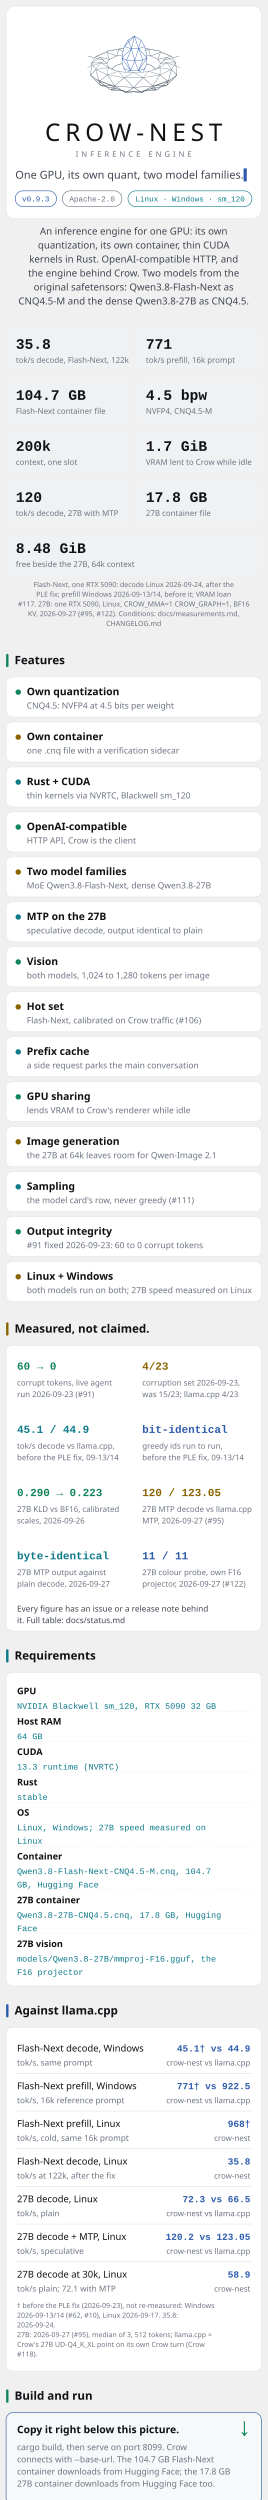
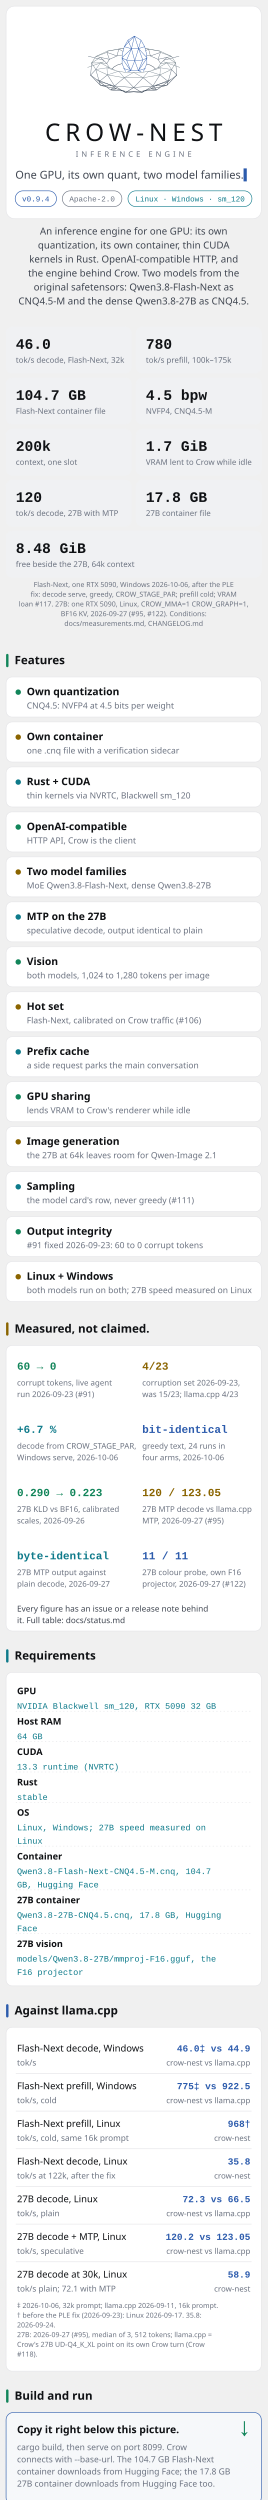
<svg xmlns="http://www.w3.org/2000/svg" viewBox="0 0 440 4114" width="440" height="4114" role="img" aria-label="crow-nest: one GPU, its own quant, two model families. Features, measurements, requirements.">
  <rect x="10" y="10" width="420" height="350" rx="14" fill="#ffffff" stroke="#e4e4e7" />
  <svg x="110" y="-4" width="220" height="220" viewBox="0 0 1024 1024">
    <defs>
      <clipPath id="noegg">
        <path clip-rule="evenodd" d="M0 0H1024V1024H0ZM518.0 295.0 568.2 326.0 595.7 375.6 612.5 437.6 612.7 505.8 583.0 574.0 518.0 605.0 453.0 574.0 423.3 505.8 423.5 437.6 440.3 375.6 467.8 326.0Z" />
      </clipPath>
      <clipPath id="abovefront">
        <path d="M0 0H1024V479L774.0 479.0L767.4 500.0L716.8 537.8L625.7 564.0L512.0 573.3L398.3 564.0L307.2 537.8L256.6 500.0L250.0 479.0L0 479Z" />
      </clipPath>
    </defs>
    <g fill="none" stroke-width="3" stroke-linejoin="round" stroke-linecap="round">
      <path stroke="#283647" clip-path="url(#noegg)" d="M346 548 360 532 386 517 422 506 465 499 512 497 559 499 602 506 638 517 664 532 678 548" />
      <path stroke="#75838b" d="M718 505 767 500 698 537M698 537 717 538 640 563M640 563 626 564 558 577M558 577 512 573 466 577M466 577 398 564 384 563M384 563 307 538 326 537M326 537 257 500 306 505" />
      <path stroke="#576575" clip-path="url(#noegg)" d="M306 505 257 458 326 473M326 473 307 420 384 447M384 447 398 394 466 433M466 433 512 385 558 433M558 433 626 394 640 447M640 447 717 420 698 473M698 473 767 458 718 505" />
      <path stroke="#7f8c98" d="M767 500 802 551 717 538M717 538 713 592 626 564M626 564 584 614 512 573M512 573 440 614 398 564M398 564 311 592 307 538M307 538 222 551 257 500" />
      <path stroke="#75838b" clip-path="url(#noegg)" d="M257 500 190 501 257 458M257 458 222 451 307 420M307 420 311 410 398 394M398 394 440 388 512 385M512 385 584 388 626 394M626 394 713 410 717 420M717 420 802 451 767 458M767 458 834 501 767 500" />
      <path stroke="#576575" d="M834 501 842 594 802 551M802 551 776 643 713 592M713 592 659 677 584 614M584 614 512 689 440 614M440 614 365 677 311 592M311 592 248 643 222 551M222 551 182 594 190 501" />
      <path stroke="#283647" d="M842 594 766 673 776 643M776 643 688 708 659 677M659 677 575 728 512 689M512 689 449 728 365 677M365 677 336 708 248 643M248 643 258 673 182 594M794 629 678 675 766 673M766 673 645 699 688 708M688 708 586 716 575 728M575 728 512 722 449 728M449 728 438 716 336 708M336 708 379 699 258 673M258 673 346 675 230 629" />
      <path stroke="#576575" clip-path="url(#noegg)" d="M306 505 326 473 384 447 466 433 558 433 640 447 698 473 718 505" />
      <path stroke="#7f8c98" clip-path="url(#abovefront)" d="M718 505 698 537 640 563 558 577 466 577 384 563 326 537 306 505" />
      <path stroke="#75838b" clip-path="url(#noegg)" d="M190 501 222 451 311 410 440 388 584 388 713 410 802 451 834 501" />
      <path stroke="#75838b" d="M834 501 802 551 713 592 584 614 440 614 311 592 222 551 190 501" />
      <path stroke="#576575" d="M842 594 776 643 659 677 512 689 365 677 248 643 182 594" />
      <path stroke="#283647" d="M678 675 645 699 586 716 512 722 438 716 379 699 346 675" />
      <path stroke="#2c5bac" clip-path="url(#abovefront)" d="M440 376 495 392 549 391 596 376M421 462 458 479 520 484 582 478 615 462M434 543 489 560 548 560 602 543M440 376 518 295 495 392M518 295 549 391M468 326 495 392M568 326 549 391M421 462 495 392 458 479M495 392 520 484 549 391 582 478M549 391 615 462M458 479 489 560 520 484 548 560 582 478M421 462 489 560M615 462 548 560M489 560 453 574M548 560 583 574M518 295 568 326 596 376 612 438 613 506 583 574 518 605 453 574 423 506 424 438 440 376 468 326 518 295" />
      <path stroke="#75838b" d="M742 492 865 535" />
      <path stroke="#576575" clip-path="url(#noegg)" d="M741 480 859 449" />
      <path stroke="#75838b" d="M282 492 159 535" />
      <path stroke="#576575" clip-path="url(#noegg)" d="M283 480 164 449" />
    </g>
  </svg>
  <text x="220.0" y="232" font-family="-apple-system,BlinkMacSystemFont,'Segoe UI','Noto Sans',Helvetica,Arial,sans-serif" font-size="40" font-weight="300" fill="#0f1114" text-anchor="middle" letter-spacing="8">CROW-NEST</text>
  <text x="220.0" y="258" font-family="-apple-system,BlinkMacSystemFont,'Segoe UI','Noto Sans',Helvetica,Arial,sans-serif" font-size="12.5" font-weight="400" fill="#6b7280" text-anchor="middle" letter-spacing="5">INFERENCE ENGINE</text>
  <text x="220.0" y="294" text-anchor="middle" font-family="-apple-system,BlinkMacSystemFont,'Segoe UI','Noto Sans',Helvetica,Arial,sans-serif" font-size="18" fill="#3f4550">One GPU, its own quant, two model families.<tspan fill="#2c5bac">▍<animate attributeName="opacity" values="1;1;0;0" keyTimes="0;.5;.5;1" dur="1.1s" repeatCount="indefinite" />
    </tspan>
  </text>
  <rect x="25.0" y="314" width="68" height="26" rx="13" fill="none" stroke="#2c5bac" />
-   <text x="58.8" y="331.5" font-family="ui-monospace,SFMono-Regular,'SF Mono',Menlo,Consolas,'Liberation Mono',monospace" font-size="12.5" font-weight="400" fill="#2c5bac" text-anchor="middle" letter-spacing="0">v0.9.3</text>
+   <text x="58.8" y="331.5" font-family="ui-monospace,SFMono-Regular,'SF Mono',Menlo,Consolas,'Liberation Mono',monospace" font-size="12.5" font-weight="400" fill="#2c5bac" text-anchor="middle" letter-spacing="0">v0.9.4</text>
  <rect x="102.6" y="314" width="98" height="26" rx="13" fill="none" stroke="#6b7280" />
  <text x="151.6" y="331.5" font-family="ui-monospace,SFMono-Regular,'SF Mono',Menlo,Consolas,'Liberation Mono',monospace" font-size="12.5" font-weight="400" fill="#6b7280" text-anchor="middle" letter-spacing="0">Apache-2.0</text>
  <rect x="210.6" y="314" width="204" height="26" rx="13" fill="none" stroke="#0e7a8a" />
  <text x="312.8" y="331.5" font-family="ui-monospace,SFMono-Regular,'SF Mono',Menlo,Consolas,'Liberation Mono',monospace" font-size="12.5" font-weight="400" fill="#0e7a8a" text-anchor="middle" letter-spacing="0">Linux · Windows · sm_120</text>
  <text x="220.0" y="386" font-family="-apple-system,BlinkMacSystemFont,'Segoe UI','Noto Sans',Helvetica,Arial,sans-serif" font-size="16" font-weight="400" fill="#3f4550" text-anchor="middle" letter-spacing="0">An inference engine for one GPU: its own</text>
  <text x="220.0" y="409" font-family="-apple-system,BlinkMacSystemFont,'Segoe UI','Noto Sans',Helvetica,Arial,sans-serif" font-size="16" font-weight="400" fill="#3f4550" text-anchor="middle" letter-spacing="0">quantization, its own container, thin CUDA</text>
  <text x="220.0" y="432" font-family="-apple-system,BlinkMacSystemFont,'Segoe UI','Noto Sans',Helvetica,Arial,sans-serif" font-size="16" font-weight="400" fill="#3f4550" text-anchor="middle" letter-spacing="0">kernels in Rust. OpenAI-compatible HTTP, and</text>
  <text x="220.0" y="455" font-family="-apple-system,BlinkMacSystemFont,'Segoe UI','Noto Sans',Helvetica,Arial,sans-serif" font-size="16" font-weight="400" fill="#3f4550" text-anchor="middle" letter-spacing="0">the engine behind Crow. Two models from the</text>
  <text x="220.0" y="478" font-family="-apple-system,BlinkMacSystemFont,'Segoe UI','Noto Sans',Helvetica,Arial,sans-serif" font-size="16" font-weight="400" fill="#3f4550" text-anchor="middle" letter-spacing="0">original safetensors: Qwen3.8-Flash-Next as</text>
  <text x="220.0" y="501" font-family="-apple-system,BlinkMacSystemFont,'Segoe UI','Noto Sans',Helvetica,Arial,sans-serif" font-size="16" font-weight="400" fill="#3f4550" text-anchor="middle" letter-spacing="0">CNQ4.5-M and the dense Qwen3.8-27B as CNQ4.5.</text>
  <rect x="10" y="538" width="206" height="76" rx="10" fill="#f0f1f3" stroke="#f0f1f3" />
-   <text x="26" y="574" font-family="ui-monospace,SFMono-Regular,'SF Mono',Menlo,Consolas,'Liberation Mono',monospace" font-size="24" font-weight="600" fill="#0f1114" text-anchor="start" letter-spacing="0">35.8</text>
-   <text x="26" y="597" font-family="-apple-system,BlinkMacSystemFont,'Segoe UI','Noto Sans',Helvetica,Arial,sans-serif" font-size="13" font-weight="400" fill="#6b7280" text-anchor="start" letter-spacing="0">tok/s decode, Flash-Next, 122k</text>
+   <text x="26" y="574" font-family="ui-monospace,SFMono-Regular,'SF Mono',Menlo,Consolas,'Liberation Mono',monospace" font-size="24" font-weight="600" fill="#0f1114" text-anchor="start" letter-spacing="0">46.0</text>
+   <text x="26" y="597" font-family="-apple-system,BlinkMacSystemFont,'Segoe UI','Noto Sans',Helvetica,Arial,sans-serif" font-size="13" font-weight="400" fill="#6b7280" text-anchor="start" letter-spacing="0">tok/s decode, Flash-Next, 32k</text>
  <rect x="224" y="538" width="206" height="76" rx="10" fill="#f0f1f3" stroke="#f0f1f3" />
-   <text x="240" y="574" font-family="ui-monospace,SFMono-Regular,'SF Mono',Menlo,Consolas,'Liberation Mono',monospace" font-size="24" font-weight="600" fill="#0f1114" text-anchor="start" letter-spacing="0">771</text>
-   <text x="240" y="597" font-family="-apple-system,BlinkMacSystemFont,'Segoe UI','Noto Sans',Helvetica,Arial,sans-serif" font-size="13" font-weight="400" fill="#6b7280" text-anchor="start" letter-spacing="0">tok/s prefill, 16k prompt</text>
+   <text x="240" y="574" font-family="ui-monospace,SFMono-Regular,'SF Mono',Menlo,Consolas,'Liberation Mono',monospace" font-size="24" font-weight="600" fill="#0f1114" text-anchor="start" letter-spacing="0">780</text>
+   <text x="240" y="597" font-family="-apple-system,BlinkMacSystemFont,'Segoe UI','Noto Sans',Helvetica,Arial,sans-serif" font-size="13" font-weight="400" fill="#6b7280" text-anchor="start" letter-spacing="0">tok/s prefill, 100k–175k</text>
  <rect x="10" y="622" width="206" height="76" rx="10" fill="#f0f1f3" stroke="#f0f1f3" />
  <text x="26" y="658" font-family="ui-monospace,SFMono-Regular,'SF Mono',Menlo,Consolas,'Liberation Mono',monospace" font-size="24" font-weight="600" fill="#0f1114" text-anchor="start" letter-spacing="0">104.7 GB</text>
  <text x="26" y="681" font-family="-apple-system,BlinkMacSystemFont,'Segoe UI','Noto Sans',Helvetica,Arial,sans-serif" font-size="13" font-weight="400" fill="#6b7280" text-anchor="start" letter-spacing="0">Flash-Next container file</text>
  <rect x="224" y="622" width="206" height="76" rx="10" fill="#f0f1f3" stroke="#f0f1f3" />
  <text x="240" y="658" font-family="ui-monospace,SFMono-Regular,'SF Mono',Menlo,Consolas,'Liberation Mono',monospace" font-size="24" font-weight="600" fill="#0f1114" text-anchor="start" letter-spacing="0">4.5 bpw</text>
  <text x="240" y="681" font-family="-apple-system,BlinkMacSystemFont,'Segoe UI','Noto Sans',Helvetica,Arial,sans-serif" font-size="13" font-weight="400" fill="#6b7280" text-anchor="start" letter-spacing="0">NVFP4, CNQ4.5-M</text>
  <rect x="10" y="706" width="206" height="76" rx="10" fill="#f0f1f3" stroke="#f0f1f3" />
  <text x="26" y="742" font-family="ui-monospace,SFMono-Regular,'SF Mono',Menlo,Consolas,'Liberation Mono',monospace" font-size="24" font-weight="600" fill="#0f1114" text-anchor="start" letter-spacing="0">200k</text>
  <text x="26" y="765" font-family="-apple-system,BlinkMacSystemFont,'Segoe UI','Noto Sans',Helvetica,Arial,sans-serif" font-size="13" font-weight="400" fill="#6b7280" text-anchor="start" letter-spacing="0">context, one slot</text>
  <rect x="224" y="706" width="206" height="76" rx="10" fill="#f0f1f3" stroke="#f0f1f3" />
  <text x="240" y="742" font-family="ui-monospace,SFMono-Regular,'SF Mono',Menlo,Consolas,'Liberation Mono',monospace" font-size="24" font-weight="600" fill="#0f1114" text-anchor="start" letter-spacing="0">1.7 GiB</text>
  <text x="240" y="765" font-family="-apple-system,BlinkMacSystemFont,'Segoe UI','Noto Sans',Helvetica,Arial,sans-serif" font-size="13" font-weight="400" fill="#6b7280" text-anchor="start" letter-spacing="0">VRAM lent to Crow while idle</text>
  <rect x="10" y="790" width="206" height="76" rx="10" fill="#f0f1f3" stroke="#f0f1f3" />
  <text x="26" y="826" font-family="ui-monospace,SFMono-Regular,'SF Mono',Menlo,Consolas,'Liberation Mono',monospace" font-size="24" font-weight="600" fill="#0f1114" text-anchor="start" letter-spacing="0">120</text>
  <text x="26" y="849" font-family="-apple-system,BlinkMacSystemFont,'Segoe UI','Noto Sans',Helvetica,Arial,sans-serif" font-size="13" font-weight="400" fill="#6b7280" text-anchor="start" letter-spacing="0">tok/s decode, 27B with MTP</text>
  <rect x="224" y="790" width="206" height="76" rx="10" fill="#f0f1f3" stroke="#f0f1f3" />
  <text x="240" y="826" font-family="ui-monospace,SFMono-Regular,'SF Mono',Menlo,Consolas,'Liberation Mono',monospace" font-size="24" font-weight="600" fill="#0f1114" text-anchor="start" letter-spacing="0">17.8 GB</text>
  <text x="240" y="849" font-family="-apple-system,BlinkMacSystemFont,'Segoe UI','Noto Sans',Helvetica,Arial,sans-serif" font-size="13" font-weight="400" fill="#6b7280" text-anchor="start" letter-spacing="0">27B container file</text>
  <rect x="10" y="874" width="420" height="76" rx="10" fill="#f0f1f3" stroke="#f0f1f3" />
  <text x="26" y="910" font-family="ui-monospace,SFMono-Regular,'SF Mono',Menlo,Consolas,'Liberation Mono',monospace" font-size="24" font-weight="600" fill="#0f1114" text-anchor="start" letter-spacing="0">8.48 GiB</text>
  <text x="26" y="933" font-family="-apple-system,BlinkMacSystemFont,'Segoe UI','Noto Sans',Helvetica,Arial,sans-serif" font-size="13" font-weight="400" fill="#6b7280" text-anchor="start" letter-spacing="0">free beside the 27B, 64k context</text>
-   <text x="220.0" y="966" font-family="-apple-system,BlinkMacSystemFont,'Segoe UI','Noto Sans',Helvetica,Arial,sans-serif" font-size="11.5" font-weight="400" fill="#6b7280" text-anchor="middle" letter-spacing="0">Flash-Next, one RTX 5090: decode Linux 2026-09-24, after the</text>
-   <text x="220.0" y="982" font-family="-apple-system,BlinkMacSystemFont,'Segoe UI','Noto Sans',Helvetica,Arial,sans-serif" font-size="11.5" font-weight="400" fill="#6b7280" text-anchor="middle" letter-spacing="0">PLE fix; prefill Windows 2026-09-13/14, before it; VRAM loan</text>
-   <text x="220.0" y="998" font-family="-apple-system,BlinkMacSystemFont,'Segoe UI','Noto Sans',Helvetica,Arial,sans-serif" font-size="11.5" font-weight="400" fill="#6b7280" text-anchor="middle" letter-spacing="0">#117. 27B: one RTX 5090, Linux, CROW_MMA=1 CROW_GRAPH=1, BF16</text>
-   <text x="220.0" y="1014" font-family="-apple-system,BlinkMacSystemFont,'Segoe UI','Noto Sans',Helvetica,Arial,sans-serif" font-size="11.5" font-weight="400" fill="#6b7280" text-anchor="middle" letter-spacing="0">KV, 2026-09-27 (#95, #122). Conditions: docs/measurements.md,</text>
-   <text x="220.0" y="1030" font-family="-apple-system,BlinkMacSystemFont,'Segoe UI','Noto Sans',Helvetica,Arial,sans-serif" font-size="11.5" font-weight="400" fill="#6b7280" text-anchor="middle" letter-spacing="0">CHANGELOG.md</text>
+   <text x="220.0" y="966" font-family="-apple-system,BlinkMacSystemFont,'Segoe UI','Noto Sans',Helvetica,Arial,sans-serif" font-size="11.5" font-weight="400" fill="#6b7280" text-anchor="middle" letter-spacing="0">Flash-Next, one RTX 5090, Windows 2026-10-06, after the PLE</text>
+   <text x="220.0" y="982" font-family="-apple-system,BlinkMacSystemFont,'Segoe UI','Noto Sans',Helvetica,Arial,sans-serif" font-size="11.5" font-weight="400" fill="#6b7280" text-anchor="middle" letter-spacing="0">fix: decode serve, greedy, CROW_STAGE_PAR; prefill cold; VRAM</text>
+   <text x="220.0" y="998" font-family="-apple-system,BlinkMacSystemFont,'Segoe UI','Noto Sans',Helvetica,Arial,sans-serif" font-size="11.5" font-weight="400" fill="#6b7280" text-anchor="middle" letter-spacing="0">loan #117. 27B: one RTX 5090, Linux, CROW_MMA=1 CROW_GRAPH=1,</text>
+   <text x="220.0" y="1014" font-family="-apple-system,BlinkMacSystemFont,'Segoe UI','Noto Sans',Helvetica,Arial,sans-serif" font-size="11.5" font-weight="400" fill="#6b7280" text-anchor="middle" letter-spacing="0">BF16 KV, 2026-09-27 (#95, #122). Conditions:</text>
+   <text x="220.0" y="1030" font-family="-apple-system,BlinkMacSystemFont,'Segoe UI','Noto Sans',Helvetica,Arial,sans-serif" font-size="11.5" font-weight="400" fill="#6b7280" text-anchor="middle" letter-spacing="0">docs/measurements.md, CHANGELOG.md</text>
  <rect x="10" y="1076" width="4" height="22" rx="2" fill="#12855a" />
  <text x="24" y="1093" font-family="-apple-system,BlinkMacSystemFont,'Segoe UI','Noto Sans',Helvetica,Arial,sans-serif" font-size="19" font-weight="600" fill="#0f1114" text-anchor="start" letter-spacing="0">Features</text>
  <rect x="10" y="1114" width="420" height="66" rx="10" fill="#ffffff" stroke="#e4e4e7" />
  <circle cx="30" cy="1139" r="4.5" fill="#12855a" />
  <text x="44" y="1144" font-family="-apple-system,BlinkMacSystemFont,'Segoe UI','Noto Sans',Helvetica,Arial,sans-serif" font-size="17" font-weight="600" fill="#0f1114" text-anchor="start" letter-spacing="0">Own quantization</text>
  <text x="44" y="1166" font-family="-apple-system,BlinkMacSystemFont,'Segoe UI','Noto Sans',Helvetica,Arial,sans-serif" font-size="14" font-weight="400" fill="#6b7280" text-anchor="start" letter-spacing="0">CNQ4.5: NVFP4 at 4.5 bits per weight</text>
  <rect x="10" y="1188" width="420" height="66" rx="10" fill="#ffffff" stroke="#e4e4e7" />
  <circle cx="30" cy="1213" r="4.5" fill="#8a6400" />
  <text x="44" y="1218" font-family="-apple-system,BlinkMacSystemFont,'Segoe UI','Noto Sans',Helvetica,Arial,sans-serif" font-size="17" font-weight="600" fill="#0f1114" text-anchor="start" letter-spacing="0">Own container</text>
  <text x="44" y="1240" font-family="-apple-system,BlinkMacSystemFont,'Segoe UI','Noto Sans',Helvetica,Arial,sans-serif" font-size="14" font-weight="400" fill="#6b7280" text-anchor="start" letter-spacing="0">one .cnq file with a verification sidecar</text>
  <rect x="10" y="1262" width="420" height="66" rx="10" fill="#ffffff" stroke="#e4e4e7" />
  <circle cx="30" cy="1287" r="4.5" fill="#0e7a8a" />
  <text x="44" y="1292" font-family="-apple-system,BlinkMacSystemFont,'Segoe UI','Noto Sans',Helvetica,Arial,sans-serif" font-size="17" font-weight="600" fill="#0f1114" text-anchor="start" letter-spacing="0">Rust + CUDA</text>
  <text x="44" y="1314" font-family="-apple-system,BlinkMacSystemFont,'Segoe UI','Noto Sans',Helvetica,Arial,sans-serif" font-size="14" font-weight="400" fill="#6b7280" text-anchor="start" letter-spacing="0">thin kernels via NVRTC, Blackwell sm_120</text>
  <rect x="10" y="1336" width="420" height="66" rx="10" fill="#ffffff" stroke="#e4e4e7" />
  <circle cx="30" cy="1361" r="4.5" fill="#12855a" />
  <text x="44" y="1366" font-family="-apple-system,BlinkMacSystemFont,'Segoe UI','Noto Sans',Helvetica,Arial,sans-serif" font-size="17" font-weight="600" fill="#0f1114" text-anchor="start" letter-spacing="0">OpenAI-compatible</text>
  <text x="44" y="1388" font-family="-apple-system,BlinkMacSystemFont,'Segoe UI','Noto Sans',Helvetica,Arial,sans-serif" font-size="14" font-weight="400" fill="#6b7280" text-anchor="start" letter-spacing="0">HTTP API, Crow is the client</text>
  <rect x="10" y="1410" width="420" height="66" rx="10" fill="#ffffff" stroke="#e4e4e7" />
  <circle cx="30" cy="1435" r="4.5" fill="#8a6400" />
  <text x="44" y="1440" font-family="-apple-system,BlinkMacSystemFont,'Segoe UI','Noto Sans',Helvetica,Arial,sans-serif" font-size="17" font-weight="600" fill="#0f1114" text-anchor="start" letter-spacing="0">Two model families</text>
  <text x="44" y="1462" font-family="-apple-system,BlinkMacSystemFont,'Segoe UI','Noto Sans',Helvetica,Arial,sans-serif" font-size="14" font-weight="400" fill="#6b7280" text-anchor="start" letter-spacing="0">MoE Qwen3.8-Flash-Next, dense Qwen3.8-27B</text>
  <rect x="10" y="1484" width="420" height="66" rx="10" fill="#ffffff" stroke="#e4e4e7" />
  <circle cx="30" cy="1509" r="4.5" fill="#0e7a8a" />
  <text x="44" y="1514" font-family="-apple-system,BlinkMacSystemFont,'Segoe UI','Noto Sans',Helvetica,Arial,sans-serif" font-size="17" font-weight="600" fill="#0f1114" text-anchor="start" letter-spacing="0">MTP on the 27B</text>
  <text x="44" y="1536" font-family="-apple-system,BlinkMacSystemFont,'Segoe UI','Noto Sans',Helvetica,Arial,sans-serif" font-size="14" font-weight="400" fill="#6b7280" text-anchor="start" letter-spacing="0">speculative decode, output identical to plain</text>
  <rect x="10" y="1558" width="420" height="66" rx="10" fill="#ffffff" stroke="#e4e4e7" />
  <circle cx="30" cy="1583" r="4.5" fill="#12855a" />
  <text x="44" y="1588" font-family="-apple-system,BlinkMacSystemFont,'Segoe UI','Noto Sans',Helvetica,Arial,sans-serif" font-size="17" font-weight="600" fill="#0f1114" text-anchor="start" letter-spacing="0">Vision</text>
  <text x="44" y="1610" font-family="-apple-system,BlinkMacSystemFont,'Segoe UI','Noto Sans',Helvetica,Arial,sans-serif" font-size="14" font-weight="400" fill="#6b7280" text-anchor="start" letter-spacing="0">both models, 1,024 to 1,280 tokens per image</text>
  <rect x="10" y="1632" width="420" height="66" rx="10" fill="#ffffff" stroke="#e4e4e7" />
  <circle cx="30" cy="1657" r="4.5" fill="#8a6400" />
  <text x="44" y="1662" font-family="-apple-system,BlinkMacSystemFont,'Segoe UI','Noto Sans',Helvetica,Arial,sans-serif" font-size="17" font-weight="600" fill="#0f1114" text-anchor="start" letter-spacing="0">Hot set</text>
  <text x="44" y="1684" font-family="-apple-system,BlinkMacSystemFont,'Segoe UI','Noto Sans',Helvetica,Arial,sans-serif" font-size="14" font-weight="400" fill="#6b7280" text-anchor="start" letter-spacing="0">Flash-Next, calibrated on Crow traffic (#106)</text>
  <rect x="10" y="1706" width="420" height="66" rx="10" fill="#ffffff" stroke="#e4e4e7" />
  <circle cx="30" cy="1731" r="4.5" fill="#0e7a8a" />
  <text x="44" y="1736" font-family="-apple-system,BlinkMacSystemFont,'Segoe UI','Noto Sans',Helvetica,Arial,sans-serif" font-size="17" font-weight="600" fill="#0f1114" text-anchor="start" letter-spacing="0">Prefix cache</text>
  <text x="44" y="1758" font-family="-apple-system,BlinkMacSystemFont,'Segoe UI','Noto Sans',Helvetica,Arial,sans-serif" font-size="14" font-weight="400" fill="#6b7280" text-anchor="start" letter-spacing="0">a side request parks the main conversation</text>
  <rect x="10" y="1780" width="420" height="66" rx="10" fill="#ffffff" stroke="#e4e4e7" />
  <circle cx="30" cy="1805" r="4.5" fill="#12855a" />
  <text x="44" y="1810" font-family="-apple-system,BlinkMacSystemFont,'Segoe UI','Noto Sans',Helvetica,Arial,sans-serif" font-size="17" font-weight="600" fill="#0f1114" text-anchor="start" letter-spacing="0">GPU sharing</text>
  <text x="44" y="1832" font-family="-apple-system,BlinkMacSystemFont,'Segoe UI','Noto Sans',Helvetica,Arial,sans-serif" font-size="14" font-weight="400" fill="#6b7280" text-anchor="start" letter-spacing="0">lends VRAM to Crow's renderer while idle</text>
  <rect x="10" y="1854" width="420" height="66" rx="10" fill="#ffffff" stroke="#e4e4e7" />
  <circle cx="30" cy="1879" r="4.5" fill="#8a6400" />
  <text x="44" y="1884" font-family="-apple-system,BlinkMacSystemFont,'Segoe UI','Noto Sans',Helvetica,Arial,sans-serif" font-size="17" font-weight="600" fill="#0f1114" text-anchor="start" letter-spacing="0">Image generation</text>
  <text x="44" y="1906" font-family="-apple-system,BlinkMacSystemFont,'Segoe UI','Noto Sans',Helvetica,Arial,sans-serif" font-size="14" font-weight="400" fill="#6b7280" text-anchor="start" letter-spacing="0">the 27B at 64k leaves room for Qwen-Image 2.1</text>
  <rect x="10" y="1928" width="420" height="66" rx="10" fill="#ffffff" stroke="#e4e4e7" />
  <circle cx="30" cy="1953" r="4.5" fill="#0e7a8a" />
  <text x="44" y="1958" font-family="-apple-system,BlinkMacSystemFont,'Segoe UI','Noto Sans',Helvetica,Arial,sans-serif" font-size="17" font-weight="600" fill="#0f1114" text-anchor="start" letter-spacing="0">Sampling</text>
  <text x="44" y="1980" font-family="-apple-system,BlinkMacSystemFont,'Segoe UI','Noto Sans',Helvetica,Arial,sans-serif" font-size="14" font-weight="400" fill="#6b7280" text-anchor="start" letter-spacing="0">the model card's row, never greedy (#111)</text>
  <rect x="10" y="2002" width="420" height="66" rx="10" fill="#ffffff" stroke="#e4e4e7" />
  <circle cx="30" cy="2027" r="4.5" fill="#12855a" />
  <text x="44" y="2032" font-family="-apple-system,BlinkMacSystemFont,'Segoe UI','Noto Sans',Helvetica,Arial,sans-serif" font-size="17" font-weight="600" fill="#0f1114" text-anchor="start" letter-spacing="0">Output integrity</text>
  <text x="44" y="2054" font-family="-apple-system,BlinkMacSystemFont,'Segoe UI','Noto Sans',Helvetica,Arial,sans-serif" font-size="14" font-weight="400" fill="#6b7280" text-anchor="start" letter-spacing="0">#91 fixed 2026-09-23: 60 to 0 corrupt tokens</text>
  <rect x="10" y="2076" width="420" height="66" rx="10" fill="#ffffff" stroke="#e4e4e7" />
  <circle cx="30" cy="2101" r="4.5" fill="#8a6400" />
  <text x="44" y="2106" font-family="-apple-system,BlinkMacSystemFont,'Segoe UI','Noto Sans',Helvetica,Arial,sans-serif" font-size="17" font-weight="600" fill="#0f1114" text-anchor="start" letter-spacing="0">Linux + Windows</text>
  <text x="44" y="2128" font-family="-apple-system,BlinkMacSystemFont,'Segoe UI','Noto Sans',Helvetica,Arial,sans-serif" font-size="14" font-weight="400" fill="#6b7280" text-anchor="start" letter-spacing="0">both models run on both; 27B speed measured on Linux</text>
  <rect x="10" y="2176" width="4" height="22" rx="2" fill="#8a6400" />
  <text x="24" y="2193" font-family="-apple-system,BlinkMacSystemFont,'Segoe UI','Noto Sans',Helvetica,Arial,sans-serif" font-size="19" font-weight="600" fill="#0f1114" text-anchor="start" letter-spacing="0">Measured, not claimed.</text>
  <rect x="10" y="2214" width="420" height="470" rx="10" fill="#ffffff" stroke="#e4e4e7" />
  <text x="28" y="2254" font-family="ui-monospace,SFMono-Regular,'SF Mono',Menlo,Consolas,'Liberation Mono',monospace" font-size="18" font-weight="600" fill="#12855a" text-anchor="start" letter-spacing="0">60 → 0</text>
  <text x="28" y="2280" font-family="-apple-system,BlinkMacSystemFont,'Segoe UI','Noto Sans',Helvetica,Arial,sans-serif" font-size="13" font-weight="400" fill="#6b7280" text-anchor="start" letter-spacing="0">corrupt tokens, live agent</text>
  <text x="28" y="2299" font-family="-apple-system,BlinkMacSystemFont,'Segoe UI','Noto Sans',Helvetica,Arial,sans-serif" font-size="13" font-weight="400" fill="#6b7280" text-anchor="start" letter-spacing="0">run 2026-09-23 (#91)</text>
  <text x="234" y="2254" font-family="ui-monospace,SFMono-Regular,'SF Mono',Menlo,Consolas,'Liberation Mono',monospace" font-size="18" font-weight="600" fill="#8a6400" text-anchor="start" letter-spacing="0">4/23</text>
  <text x="234" y="2280" font-family="-apple-system,BlinkMacSystemFont,'Segoe UI','Noto Sans',Helvetica,Arial,sans-serif" font-size="13" font-weight="400" fill="#6b7280" text-anchor="start" letter-spacing="0">corruption set 2026-09-23,</text>
  <text x="234" y="2299" font-family="-apple-system,BlinkMacSystemFont,'Segoe UI','Noto Sans',Helvetica,Arial,sans-serif" font-size="13" font-weight="400" fill="#6b7280" text-anchor="start" letter-spacing="0">was 15/23; llama.cpp 4/23</text>
-   <text x="28" y="2358" font-family="ui-monospace,SFMono-Regular,'SF Mono',Menlo,Consolas,'Liberation Mono',monospace" font-size="18" font-weight="600" fill="#0e7a8a" text-anchor="start" letter-spacing="0">45.1 / 44.9</text>
-   <text x="28" y="2384" font-family="-apple-system,BlinkMacSystemFont,'Segoe UI','Noto Sans',Helvetica,Arial,sans-serif" font-size="13" font-weight="400" fill="#6b7280" text-anchor="start" letter-spacing="0">tok/s decode vs llama.cpp,</text>
-   <text x="28" y="2403" font-family="-apple-system,BlinkMacSystemFont,'Segoe UI','Noto Sans',Helvetica,Arial,sans-serif" font-size="13" font-weight="400" fill="#6b7280" text-anchor="start" letter-spacing="0">before the PLE fix, 09-13/14</text>
+   <text x="28" y="2358" font-family="ui-monospace,SFMono-Regular,'SF Mono',Menlo,Consolas,'Liberation Mono',monospace" font-size="18" font-weight="600" fill="#0e7a8a" text-anchor="start" letter-spacing="0">+6.7 %</text>
+   <text x="28" y="2384" font-family="-apple-system,BlinkMacSystemFont,'Segoe UI','Noto Sans',Helvetica,Arial,sans-serif" font-size="13" font-weight="400" fill="#6b7280" text-anchor="start" letter-spacing="0">decode from CROW_STAGE_PAR,</text>
+   <text x="28" y="2403" font-family="-apple-system,BlinkMacSystemFont,'Segoe UI','Noto Sans',Helvetica,Arial,sans-serif" font-size="13" font-weight="400" fill="#6b7280" text-anchor="start" letter-spacing="0">Windows serve, 2026-10-06</text>
  <text x="234" y="2358" font-family="ui-monospace,SFMono-Regular,'SF Mono',Menlo,Consolas,'Liberation Mono',monospace" font-size="18" font-weight="600" fill="#2c5bac" text-anchor="start" letter-spacing="0">bit-identical</text>
-   <text x="234" y="2384" font-family="-apple-system,BlinkMacSystemFont,'Segoe UI','Noto Sans',Helvetica,Arial,sans-serif" font-size="13" font-weight="400" fill="#6b7280" text-anchor="start" letter-spacing="0">greedy ids run to run,</text>
-   <text x="234" y="2403" font-family="-apple-system,BlinkMacSystemFont,'Segoe UI','Noto Sans',Helvetica,Arial,sans-serif" font-size="13" font-weight="400" fill="#6b7280" text-anchor="start" letter-spacing="0">before the PLE fix, 09-13/14</text>
+   <text x="234" y="2384" font-family="-apple-system,BlinkMacSystemFont,'Segoe UI','Noto Sans',Helvetica,Arial,sans-serif" font-size="13" font-weight="400" fill="#6b7280" text-anchor="start" letter-spacing="0">greedy text, 24 runs in</text>
+   <text x="234" y="2403" font-family="-apple-system,BlinkMacSystemFont,'Segoe UI','Noto Sans',Helvetica,Arial,sans-serif" font-size="13" font-weight="400" fill="#6b7280" text-anchor="start" letter-spacing="0">four arms, 2026-10-06</text>
  <text x="28" y="2462" font-family="ui-monospace,SFMono-Regular,'SF Mono',Menlo,Consolas,'Liberation Mono',monospace" font-size="18" font-weight="600" fill="#12855a" text-anchor="start" letter-spacing="0">0.290 → 0.223</text>
  <text x="28" y="2488" font-family="-apple-system,BlinkMacSystemFont,'Segoe UI','Noto Sans',Helvetica,Arial,sans-serif" font-size="13" font-weight="400" fill="#6b7280" text-anchor="start" letter-spacing="0">27B KLD vs BF16, calibrated</text>
  <text x="28" y="2507" font-family="-apple-system,BlinkMacSystemFont,'Segoe UI','Noto Sans',Helvetica,Arial,sans-serif" font-size="13" font-weight="400" fill="#6b7280" text-anchor="start" letter-spacing="0">scales, 2026-09-26</text>
  <text x="234" y="2462" font-family="ui-monospace,SFMono-Regular,'SF Mono',Menlo,Consolas,'Liberation Mono',monospace" font-size="18" font-weight="600" fill="#8a6400" text-anchor="start" letter-spacing="0">120 / 123.05</text>
  <text x="234" y="2488" font-family="-apple-system,BlinkMacSystemFont,'Segoe UI','Noto Sans',Helvetica,Arial,sans-serif" font-size="13" font-weight="400" fill="#6b7280" text-anchor="start" letter-spacing="0">27B MTP decode vs llama.cpp</text>
  <text x="234" y="2507" font-family="-apple-system,BlinkMacSystemFont,'Segoe UI','Noto Sans',Helvetica,Arial,sans-serif" font-size="13" font-weight="400" fill="#6b7280" text-anchor="start" letter-spacing="0">MTP, 2026-09-27 (#95)</text>
  <text x="28" y="2566" font-family="ui-monospace,SFMono-Regular,'SF Mono',Menlo,Consolas,'Liberation Mono',monospace" font-size="18" font-weight="600" fill="#0e7a8a" text-anchor="start" letter-spacing="0">byte-identical</text>
  <text x="28" y="2592" font-family="-apple-system,BlinkMacSystemFont,'Segoe UI','Noto Sans',Helvetica,Arial,sans-serif" font-size="13" font-weight="400" fill="#6b7280" text-anchor="start" letter-spacing="0">27B MTP output against</text>
  <text x="28" y="2611" font-family="-apple-system,BlinkMacSystemFont,'Segoe UI','Noto Sans',Helvetica,Arial,sans-serif" font-size="13" font-weight="400" fill="#6b7280" text-anchor="start" letter-spacing="0">plain decode, 2026-09-27</text>
  <text x="234" y="2566" font-family="ui-monospace,SFMono-Regular,'SF Mono',Menlo,Consolas,'Liberation Mono',monospace" font-size="18" font-weight="600" fill="#2c5bac" text-anchor="start" letter-spacing="0">11 / 11</text>
  <text x="234" y="2592" font-family="-apple-system,BlinkMacSystemFont,'Segoe UI','Noto Sans',Helvetica,Arial,sans-serif" font-size="13" font-weight="400" fill="#6b7280" text-anchor="start" letter-spacing="0">27B colour probe, own F16</text>
  <text x="234" y="2611" font-family="-apple-system,BlinkMacSystemFont,'Segoe UI','Noto Sans',Helvetica,Arial,sans-serif" font-size="13" font-weight="400" fill="#6b7280" text-anchor="start" letter-spacing="0">projector, 2026-09-27 (#122)</text>
  <text x="28" y="2652" font-family="-apple-system,BlinkMacSystemFont,'Segoe UI','Noto Sans',Helvetica,Arial,sans-serif" font-size="13.5" font-weight="400" fill="#3f4550" text-anchor="start" letter-spacing="0">Every figure has an issue or a release note behind</text>
  <text x="28" y="2671" font-family="-apple-system,BlinkMacSystemFont,'Segoe UI','Noto Sans',Helvetica,Arial,sans-serif" font-size="13.5" font-weight="400" fill="#3f4550" text-anchor="start" letter-spacing="0">it. Full table: docs/status.md</text>
  <rect x="10" y="2714" width="4" height="22" rx="2" fill="#0e7a8a" />
  <text x="24" y="2731" font-family="-apple-system,BlinkMacSystemFont,'Segoe UI','Noto Sans',Helvetica,Arial,sans-serif" font-size="19" font-weight="600" fill="#0f1114" text-anchor="start" letter-spacing="0">Requirements</text>
  <rect x="10" y="2752" width="420" height="516" rx="10" fill="#ffffff" stroke="#e4e4e7" />
  <text x="28" y="2788" font-family="-apple-system,BlinkMacSystemFont,'Segoe UI','Noto Sans',Helvetica,Arial,sans-serif" font-size="15" font-weight="600" fill="#0f1114" text-anchor="start" letter-spacing="0">GPU</text>
  <text x="28" y="2812" font-family="ui-monospace,SFMono-Regular,'SF Mono',Menlo,Consolas,'Liberation Mono',monospace" font-size="14" font-weight="400" fill="#0e7a8a" text-anchor="start" letter-spacing="0">NVIDIA Blackwell sm_120, RTX 5090 32 GB</text>
  <line x1="26" y1="2816" x2="414" y2="2816" stroke="#e4e4e7" stroke-dasharray="2 4" />
  <text x="28" y="2838" font-family="-apple-system,BlinkMacSystemFont,'Segoe UI','Noto Sans',Helvetica,Arial,sans-serif" font-size="15" font-weight="600" fill="#0f1114" text-anchor="start" letter-spacing="0">Host RAM</text>
  <text x="28" y="2862" font-family="ui-monospace,SFMono-Regular,'SF Mono',Menlo,Consolas,'Liberation Mono',monospace" font-size="14" font-weight="400" fill="#0e7a8a" text-anchor="start" letter-spacing="0">64 GB</text>
  <line x1="26" y1="2866" x2="414" y2="2866" stroke="#e4e4e7" stroke-dasharray="2 4" />
  <text x="28" y="2888" font-family="-apple-system,BlinkMacSystemFont,'Segoe UI','Noto Sans',Helvetica,Arial,sans-serif" font-size="15" font-weight="600" fill="#0f1114" text-anchor="start" letter-spacing="0">CUDA</text>
  <text x="28" y="2912" font-family="ui-monospace,SFMono-Regular,'SF Mono',Menlo,Consolas,'Liberation Mono',monospace" font-size="14" font-weight="400" fill="#0e7a8a" text-anchor="start" letter-spacing="0">13.3 runtime (NVRTC)</text>
  <line x1="26" y1="2916" x2="414" y2="2916" stroke="#e4e4e7" stroke-dasharray="2 4" />
  <text x="28" y="2938" font-family="-apple-system,BlinkMacSystemFont,'Segoe UI','Noto Sans',Helvetica,Arial,sans-serif" font-size="15" font-weight="600" fill="#0f1114" text-anchor="start" letter-spacing="0">Rust</text>
  <text x="28" y="2962" font-family="ui-monospace,SFMono-Regular,'SF Mono',Menlo,Consolas,'Liberation Mono',monospace" font-size="14" font-weight="400" fill="#0e7a8a" text-anchor="start" letter-spacing="0">stable</text>
  <line x1="26" y1="2966" x2="414" y2="2966" stroke="#e4e4e7" stroke-dasharray="2 4" />
  <text x="28" y="2988" font-family="-apple-system,BlinkMacSystemFont,'Segoe UI','Noto Sans',Helvetica,Arial,sans-serif" font-size="15" font-weight="600" fill="#0f1114" text-anchor="start" letter-spacing="0">OS</text>
  <text x="28" y="3012" font-family="ui-monospace,SFMono-Regular,'SF Mono',Menlo,Consolas,'Liberation Mono',monospace" font-size="14" font-weight="400" fill="#0e7a8a" text-anchor="start" letter-spacing="0">Linux, Windows; 27B speed measured on</text>
  <text x="28" y="3034" font-family="ui-monospace,SFMono-Regular,'SF Mono',Menlo,Consolas,'Liberation Mono',monospace" font-size="14" font-weight="400" fill="#0e7a8a" text-anchor="start" letter-spacing="0">Linux</text>
  <line x1="26" y1="3038" x2="414" y2="3038" stroke="#e4e4e7" stroke-dasharray="2 4" />
  <text x="28" y="3060" font-family="-apple-system,BlinkMacSystemFont,'Segoe UI','Noto Sans',Helvetica,Arial,sans-serif" font-size="15" font-weight="600" fill="#0f1114" text-anchor="start" letter-spacing="0">Container</text>
  <text x="28" y="3084" font-family="ui-monospace,SFMono-Regular,'SF Mono',Menlo,Consolas,'Liberation Mono',monospace" font-size="14" font-weight="400" fill="#0e7a8a" text-anchor="start" letter-spacing="0">Qwen3.8-Flash-Next-CNQ4.5-M.cnq, 104.7</text>
  <text x="28" y="3106" font-family="ui-monospace,SFMono-Regular,'SF Mono',Menlo,Consolas,'Liberation Mono',monospace" font-size="14" font-weight="400" fill="#0e7a8a" text-anchor="start" letter-spacing="0">GB, Hugging Face</text>
  <line x1="26" y1="3110" x2="414" y2="3110" stroke="#e4e4e7" stroke-dasharray="2 4" />
  <text x="28" y="3132" font-family="-apple-system,BlinkMacSystemFont,'Segoe UI','Noto Sans',Helvetica,Arial,sans-serif" font-size="15" font-weight="600" fill="#0f1114" text-anchor="start" letter-spacing="0">27B container</text>
  <text x="28" y="3156" font-family="ui-monospace,SFMono-Regular,'SF Mono',Menlo,Consolas,'Liberation Mono',monospace" font-size="14" font-weight="400" fill="#0e7a8a" text-anchor="start" letter-spacing="0">Qwen3.8-27B-CNQ4.5.cnq, 17.8 GB, Hugging</text>
  <text x="28" y="3178" font-family="ui-monospace,SFMono-Regular,'SF Mono',Menlo,Consolas,'Liberation Mono',monospace" font-size="14" font-weight="400" fill="#0e7a8a" text-anchor="start" letter-spacing="0">Face</text>
  <line x1="26" y1="3182" x2="414" y2="3182" stroke="#e4e4e7" stroke-dasharray="2 4" />
  <text x="28" y="3204" font-family="-apple-system,BlinkMacSystemFont,'Segoe UI','Noto Sans',Helvetica,Arial,sans-serif" font-size="15" font-weight="600" fill="#0f1114" text-anchor="start" letter-spacing="0">27B vision</text>
  <text x="28" y="3228" font-family="ui-monospace,SFMono-Regular,'SF Mono',Menlo,Consolas,'Liberation Mono',monospace" font-size="14" font-weight="400" fill="#0e7a8a" text-anchor="start" letter-spacing="0">models/Qwen3.8-27B/mmproj-F16.gguf, the</text>
  <text x="28" y="3250" font-family="ui-monospace,SFMono-Regular,'SF Mono',Menlo,Consolas,'Liberation Mono',monospace" font-size="14" font-weight="400" fill="#0e7a8a" text-anchor="start" letter-spacing="0">F16 projector</text>
  <rect x="10" y="3298" width="4" height="22" rx="2" fill="#2c5bac" />
  <text x="24" y="3315" font-family="-apple-system,BlinkMacSystemFont,'Segoe UI','Noto Sans',Helvetica,Arial,sans-serif" font-size="19" font-weight="600" fill="#0f1114" text-anchor="start" letter-spacing="0">Against llama.cpp</text>
  <rect x="10" y="3336" width="420" height="566" rx="10" fill="#ffffff" stroke="#e4e4e7" />
  <text x="28" y="3376" font-family="-apple-system,BlinkMacSystemFont,'Segoe UI','Noto Sans',Helvetica,Arial,sans-serif" font-size="15.5" font-weight="400" fill="#0f1114" text-anchor="start" letter-spacing="0">Flash-Next decode, Windows</text>
-   <text x="412" y="3376" font-family="ui-monospace,SFMono-Regular,'SF Mono',Menlo,Consolas,'Liberation Mono',monospace" font-size="15.5" font-weight="600" fill="#2c5bac" text-anchor="end" letter-spacing="0">45.1† vs 44.9</text>
-   <text x="28" y="3399" font-family="-apple-system,BlinkMacSystemFont,'Segoe UI','Noto Sans',Helvetica,Arial,sans-serif" font-size="13.5" font-weight="400" fill="#6b7280" text-anchor="start" letter-spacing="0">tok/s, same prompt</text>
+   <text x="412" y="3376" font-family="ui-monospace,SFMono-Regular,'SF Mono',Menlo,Consolas,'Liberation Mono',monospace" font-size="15.5" font-weight="600" fill="#2c5bac" text-anchor="end" letter-spacing="0">46.0‡ vs 44.9</text>
+   <text x="28" y="3399" font-family="-apple-system,BlinkMacSystemFont,'Segoe UI','Noto Sans',Helvetica,Arial,sans-serif" font-size="13.5" font-weight="400" fill="#6b7280" text-anchor="start" letter-spacing="0">tok/s</text>
  <text x="412" y="3399" font-family="-apple-system,BlinkMacSystemFont,'Segoe UI','Noto Sans',Helvetica,Arial,sans-serif" font-size="13" font-weight="400" fill="#6b7280" text-anchor="end" letter-spacing="0">crow-nest vs llama.cpp</text>
  <line x1="26" y1="3412" x2="414" y2="3412" stroke="#e4e4e7" />
  <text x="28" y="3438" font-family="-apple-system,BlinkMacSystemFont,'Segoe UI','Noto Sans',Helvetica,Arial,sans-serif" font-size="15.5" font-weight="400" fill="#0f1114" text-anchor="start" letter-spacing="0">Flash-Next prefill, Windows</text>
-   <text x="412" y="3438" font-family="ui-monospace,SFMono-Regular,'SF Mono',Menlo,Consolas,'Liberation Mono',monospace" font-size="15.5" font-weight="600" fill="#2c5bac" text-anchor="end" letter-spacing="0">771† vs 922.5</text>
-   <text x="28" y="3461" font-family="-apple-system,BlinkMacSystemFont,'Segoe UI','Noto Sans',Helvetica,Arial,sans-serif" font-size="13.5" font-weight="400" fill="#6b7280" text-anchor="start" letter-spacing="0">tok/s, 16k reference prompt</text>
+   <text x="412" y="3438" font-family="ui-monospace,SFMono-Regular,'SF Mono',Menlo,Consolas,'Liberation Mono',monospace" font-size="15.5" font-weight="600" fill="#2c5bac" text-anchor="end" letter-spacing="0">775‡ vs 922.5</text>
+   <text x="28" y="3461" font-family="-apple-system,BlinkMacSystemFont,'Segoe UI','Noto Sans',Helvetica,Arial,sans-serif" font-size="13.5" font-weight="400" fill="#6b7280" text-anchor="start" letter-spacing="0">tok/s, cold</text>
  <text x="412" y="3461" font-family="-apple-system,BlinkMacSystemFont,'Segoe UI','Noto Sans',Helvetica,Arial,sans-serif" font-size="13" font-weight="400" fill="#6b7280" text-anchor="end" letter-spacing="0">crow-nest vs llama.cpp</text>
  <line x1="26" y1="3474" x2="414" y2="3474" stroke="#e4e4e7" />
  <text x="28" y="3500" font-family="-apple-system,BlinkMacSystemFont,'Segoe UI','Noto Sans',Helvetica,Arial,sans-serif" font-size="15.5" font-weight="400" fill="#0f1114" text-anchor="start" letter-spacing="0">Flash-Next prefill, Linux</text>
  <text x="412" y="3500" font-family="ui-monospace,SFMono-Regular,'SF Mono',Menlo,Consolas,'Liberation Mono',monospace" font-size="15.5" font-weight="600" fill="#2c5bac" text-anchor="end" letter-spacing="0">968†</text>
  <text x="28" y="3523" font-family="-apple-system,BlinkMacSystemFont,'Segoe UI','Noto Sans',Helvetica,Arial,sans-serif" font-size="13.5" font-weight="400" fill="#6b7280" text-anchor="start" letter-spacing="0">tok/s, cold, same 16k prompt</text>
  <text x="412" y="3523" font-family="-apple-system,BlinkMacSystemFont,'Segoe UI','Noto Sans',Helvetica,Arial,sans-serif" font-size="13" font-weight="400" fill="#6b7280" text-anchor="end" letter-spacing="0">crow-nest</text>
  <line x1="26" y1="3536" x2="414" y2="3536" stroke="#e4e4e7" />
  <text x="28" y="3562" font-family="-apple-system,BlinkMacSystemFont,'Segoe UI','Noto Sans',Helvetica,Arial,sans-serif" font-size="15.5" font-weight="400" fill="#0f1114" text-anchor="start" letter-spacing="0">Flash-Next decode, Linux</text>
  <text x="412" y="3562" font-family="ui-monospace,SFMono-Regular,'SF Mono',Menlo,Consolas,'Liberation Mono',monospace" font-size="15.5" font-weight="600" fill="#2c5bac" text-anchor="end" letter-spacing="0">35.8</text>
  <text x="28" y="3585" font-family="-apple-system,BlinkMacSystemFont,'Segoe UI','Noto Sans',Helvetica,Arial,sans-serif" font-size="13.5" font-weight="400" fill="#6b7280" text-anchor="start" letter-spacing="0">tok/s at 122k, after the fix</text>
  <text x="412" y="3585" font-family="-apple-system,BlinkMacSystemFont,'Segoe UI','Noto Sans',Helvetica,Arial,sans-serif" font-size="13" font-weight="400" fill="#6b7280" text-anchor="end" letter-spacing="0">crow-nest</text>
  <line x1="26" y1="3598" x2="414" y2="3598" stroke="#e4e4e7" />
  <text x="28" y="3624" font-family="-apple-system,BlinkMacSystemFont,'Segoe UI','Noto Sans',Helvetica,Arial,sans-serif" font-size="15.5" font-weight="400" fill="#0f1114" text-anchor="start" letter-spacing="0">27B decode, Linux</text>
  <text x="412" y="3624" font-family="ui-monospace,SFMono-Regular,'SF Mono',Menlo,Consolas,'Liberation Mono',monospace" font-size="15.5" font-weight="600" fill="#2c5bac" text-anchor="end" letter-spacing="0">72.3 vs 66.5</text>
  <text x="28" y="3647" font-family="-apple-system,BlinkMacSystemFont,'Segoe UI','Noto Sans',Helvetica,Arial,sans-serif" font-size="13.5" font-weight="400" fill="#6b7280" text-anchor="start" letter-spacing="0">tok/s, plain</text>
  <text x="412" y="3647" font-family="-apple-system,BlinkMacSystemFont,'Segoe UI','Noto Sans',Helvetica,Arial,sans-serif" font-size="13" font-weight="400" fill="#6b7280" text-anchor="end" letter-spacing="0">crow-nest vs llama.cpp</text>
  <line x1="26" y1="3660" x2="414" y2="3660" stroke="#e4e4e7" />
  <text x="28" y="3686" font-family="-apple-system,BlinkMacSystemFont,'Segoe UI','Noto Sans',Helvetica,Arial,sans-serif" font-size="15.5" font-weight="400" fill="#0f1114" text-anchor="start" letter-spacing="0">27B decode + MTP, Linux</text>
  <text x="412" y="3686" font-family="ui-monospace,SFMono-Regular,'SF Mono',Menlo,Consolas,'Liberation Mono',monospace" font-size="15.5" font-weight="600" fill="#2c5bac" text-anchor="end" letter-spacing="0">120.2 vs 123.05</text>
  <text x="28" y="3709" font-family="-apple-system,BlinkMacSystemFont,'Segoe UI','Noto Sans',Helvetica,Arial,sans-serif" font-size="13.5" font-weight="400" fill="#6b7280" text-anchor="start" letter-spacing="0">tok/s, speculative</text>
  <text x="412" y="3709" font-family="-apple-system,BlinkMacSystemFont,'Segoe UI','Noto Sans',Helvetica,Arial,sans-serif" font-size="13" font-weight="400" fill="#6b7280" text-anchor="end" letter-spacing="0">crow-nest vs llama.cpp</text>
  <line x1="26" y1="3722" x2="414" y2="3722" stroke="#e4e4e7" />
  <text x="28" y="3748" font-family="-apple-system,BlinkMacSystemFont,'Segoe UI','Noto Sans',Helvetica,Arial,sans-serif" font-size="15.5" font-weight="400" fill="#0f1114" text-anchor="start" letter-spacing="0">27B decode at 30k, Linux</text>
  <text x="412" y="3748" font-family="ui-monospace,SFMono-Regular,'SF Mono',Menlo,Consolas,'Liberation Mono',monospace" font-size="15.5" font-weight="600" fill="#2c5bac" text-anchor="end" letter-spacing="0">58.9</text>
  <text x="28" y="3771" font-family="-apple-system,BlinkMacSystemFont,'Segoe UI','Noto Sans',Helvetica,Arial,sans-serif" font-size="13.5" font-weight="400" fill="#6b7280" text-anchor="start" letter-spacing="0">tok/s plain; 72.1 with MTP</text>
  <text x="412" y="3771" font-family="-apple-system,BlinkMacSystemFont,'Segoe UI','Noto Sans',Helvetica,Arial,sans-serif" font-size="13" font-weight="400" fill="#6b7280" text-anchor="end" letter-spacing="0">crow-nest</text>
-   <text x="28" y="3798" font-family="-apple-system,BlinkMacSystemFont,'Segoe UI','Noto Sans',Helvetica,Arial,sans-serif" font-size="11.5" font-weight="400" fill="#6b7280" text-anchor="start" letter-spacing="0">† before the PLE fix (2026-09-23), not re-measured: Windows</text>
-   <text x="28" y="3814" font-family="-apple-system,BlinkMacSystemFont,'Segoe UI','Noto Sans',Helvetica,Arial,sans-serif" font-size="11.5" font-weight="400" fill="#6b7280" text-anchor="start" letter-spacing="0">2026-09-13/14 (#62, #10), Linux 2026-09-17. 35.8:</text>
+   <text x="28" y="3798" font-family="-apple-system,BlinkMacSystemFont,'Segoe UI','Noto Sans',Helvetica,Arial,sans-serif" font-size="11.5" font-weight="400" fill="#6b7280" text-anchor="start" letter-spacing="0">‡ 2026-10-06, 32k prompt; llama.cpp 2026-09-11, 16k prompt.</text>
+   <text x="28" y="3814" font-family="-apple-system,BlinkMacSystemFont,'Segoe UI','Noto Sans',Helvetica,Arial,sans-serif" font-size="11.5" font-weight="400" fill="#6b7280" text-anchor="start" letter-spacing="0">† before the PLE fix (2026-09-23): Linux 2026-09-17. 35.8:</text>
  <text x="28" y="3830" font-family="-apple-system,BlinkMacSystemFont,'Segoe UI','Noto Sans',Helvetica,Arial,sans-serif" font-size="11.5" font-weight="400" fill="#6b7280" text-anchor="start" letter-spacing="0">2026-09-24.</text>
  <text x="28" y="3846" font-family="-apple-system,BlinkMacSystemFont,'Segoe UI','Noto Sans',Helvetica,Arial,sans-serif" font-size="11.5" font-weight="400" fill="#6b7280" text-anchor="start" letter-spacing="0">27B: 2026-09-27 (#95), median of 3, 512 tokens; llama.cpp =</text>
  <text x="28" y="3862" font-family="-apple-system,BlinkMacSystemFont,'Segoe UI','Noto Sans',Helvetica,Arial,sans-serif" font-size="11.5" font-weight="400" fill="#6b7280" text-anchor="start" letter-spacing="0">Crow's 27B UD-Q4_K_XL point on its own Crow turn (Crow</text>
  <text x="28" y="3878" font-family="-apple-system,BlinkMacSystemFont,'Segoe UI','Noto Sans',Helvetica,Arial,sans-serif" font-size="11.5" font-weight="400" fill="#6b7280" text-anchor="start" letter-spacing="0">#118).</text>
  <rect x="10" y="3932" width="4" height="22" rx="2" fill="#12855a" />
  <text x="24" y="3949" font-family="-apple-system,BlinkMacSystemFont,'Segoe UI','Noto Sans',Helvetica,Arial,sans-serif" font-size="19" font-weight="600" fill="#0f1114" text-anchor="start" letter-spacing="0">Build and run</text>
  <rect x="10" y="3970" width="420" height="152" rx="12" fill="#f6f8fa" stroke="#2c5bac" />
  <text x="28" y="4004" font-family="-apple-system,BlinkMacSystemFont,'Segoe UI','Noto Sans',Helvetica,Arial,sans-serif" font-size="17" font-weight="600" fill="#0f1114" text-anchor="start" letter-spacing="0">Copy it right below this picture.</text>
  <text x="28" y="4032" font-family="-apple-system,BlinkMacSystemFont,'Segoe UI','Noto Sans',Helvetica,Arial,sans-serif" font-size="14" font-weight="400" fill="#6b7280" text-anchor="start" letter-spacing="0">cargo build, then serve on port 8099. Crow</text>
  <text x="28" y="4052" font-family="-apple-system,BlinkMacSystemFont,'Segoe UI','Noto Sans',Helvetica,Arial,sans-serif" font-size="14" font-weight="400" fill="#6b7280" text-anchor="start" letter-spacing="0">connects with --base-url. The 104.7 GB Flash-Next</text>
  <text x="28" y="4072" font-family="-apple-system,BlinkMacSystemFont,'Segoe UI','Noto Sans',Helvetica,Arial,sans-serif" font-size="14" font-weight="400" fill="#6b7280" text-anchor="start" letter-spacing="0">container downloads from Hugging Face; the 17.8 GB</text>
  <text x="28" y="4092" font-family="-apple-system,BlinkMacSystemFont,'Segoe UI','Noto Sans',Helvetica,Arial,sans-serif" font-size="14" font-weight="400" fill="#6b7280" text-anchor="start" letter-spacing="0">27B container downloads from Hugging Face too.</text>
  <text x="410" y="4006" font-family="-apple-system,BlinkMacSystemFont,'Segoe UI','Noto Sans',Helvetica,Arial,sans-serif" font-size="30" font-weight="400" fill="#12855a" text-anchor="end" letter-spacing="0">↓</text>
</svg>
